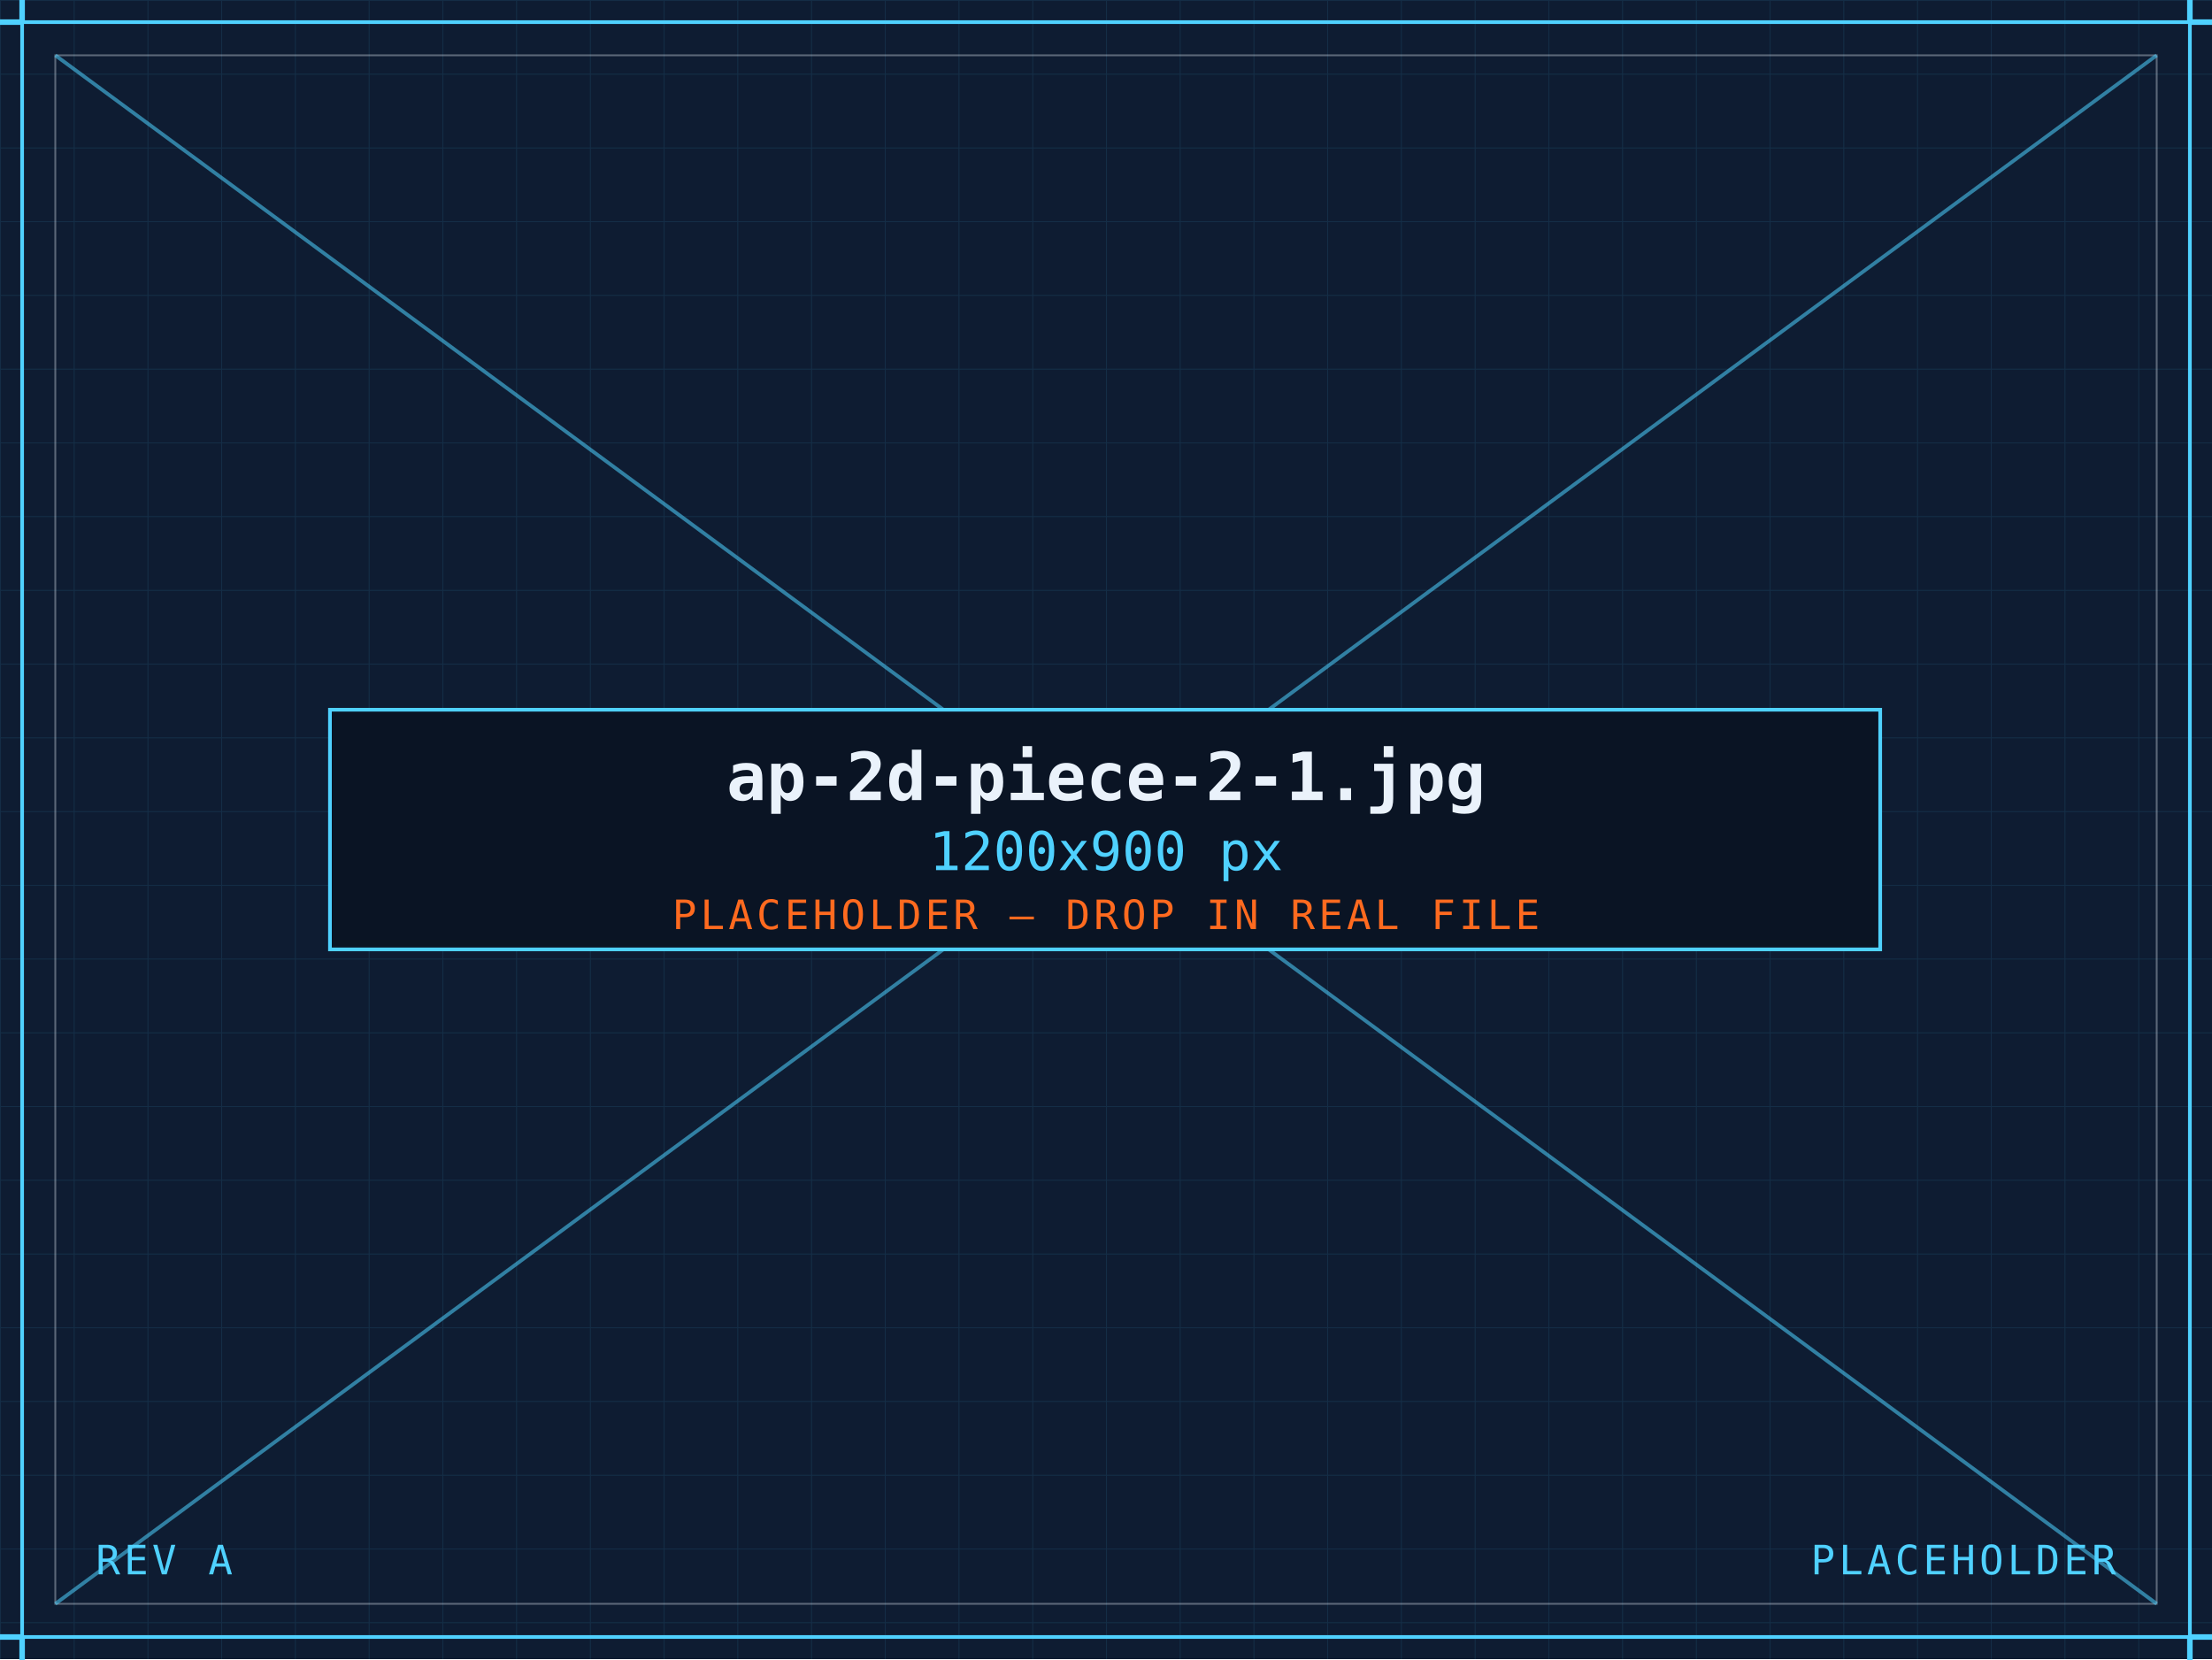
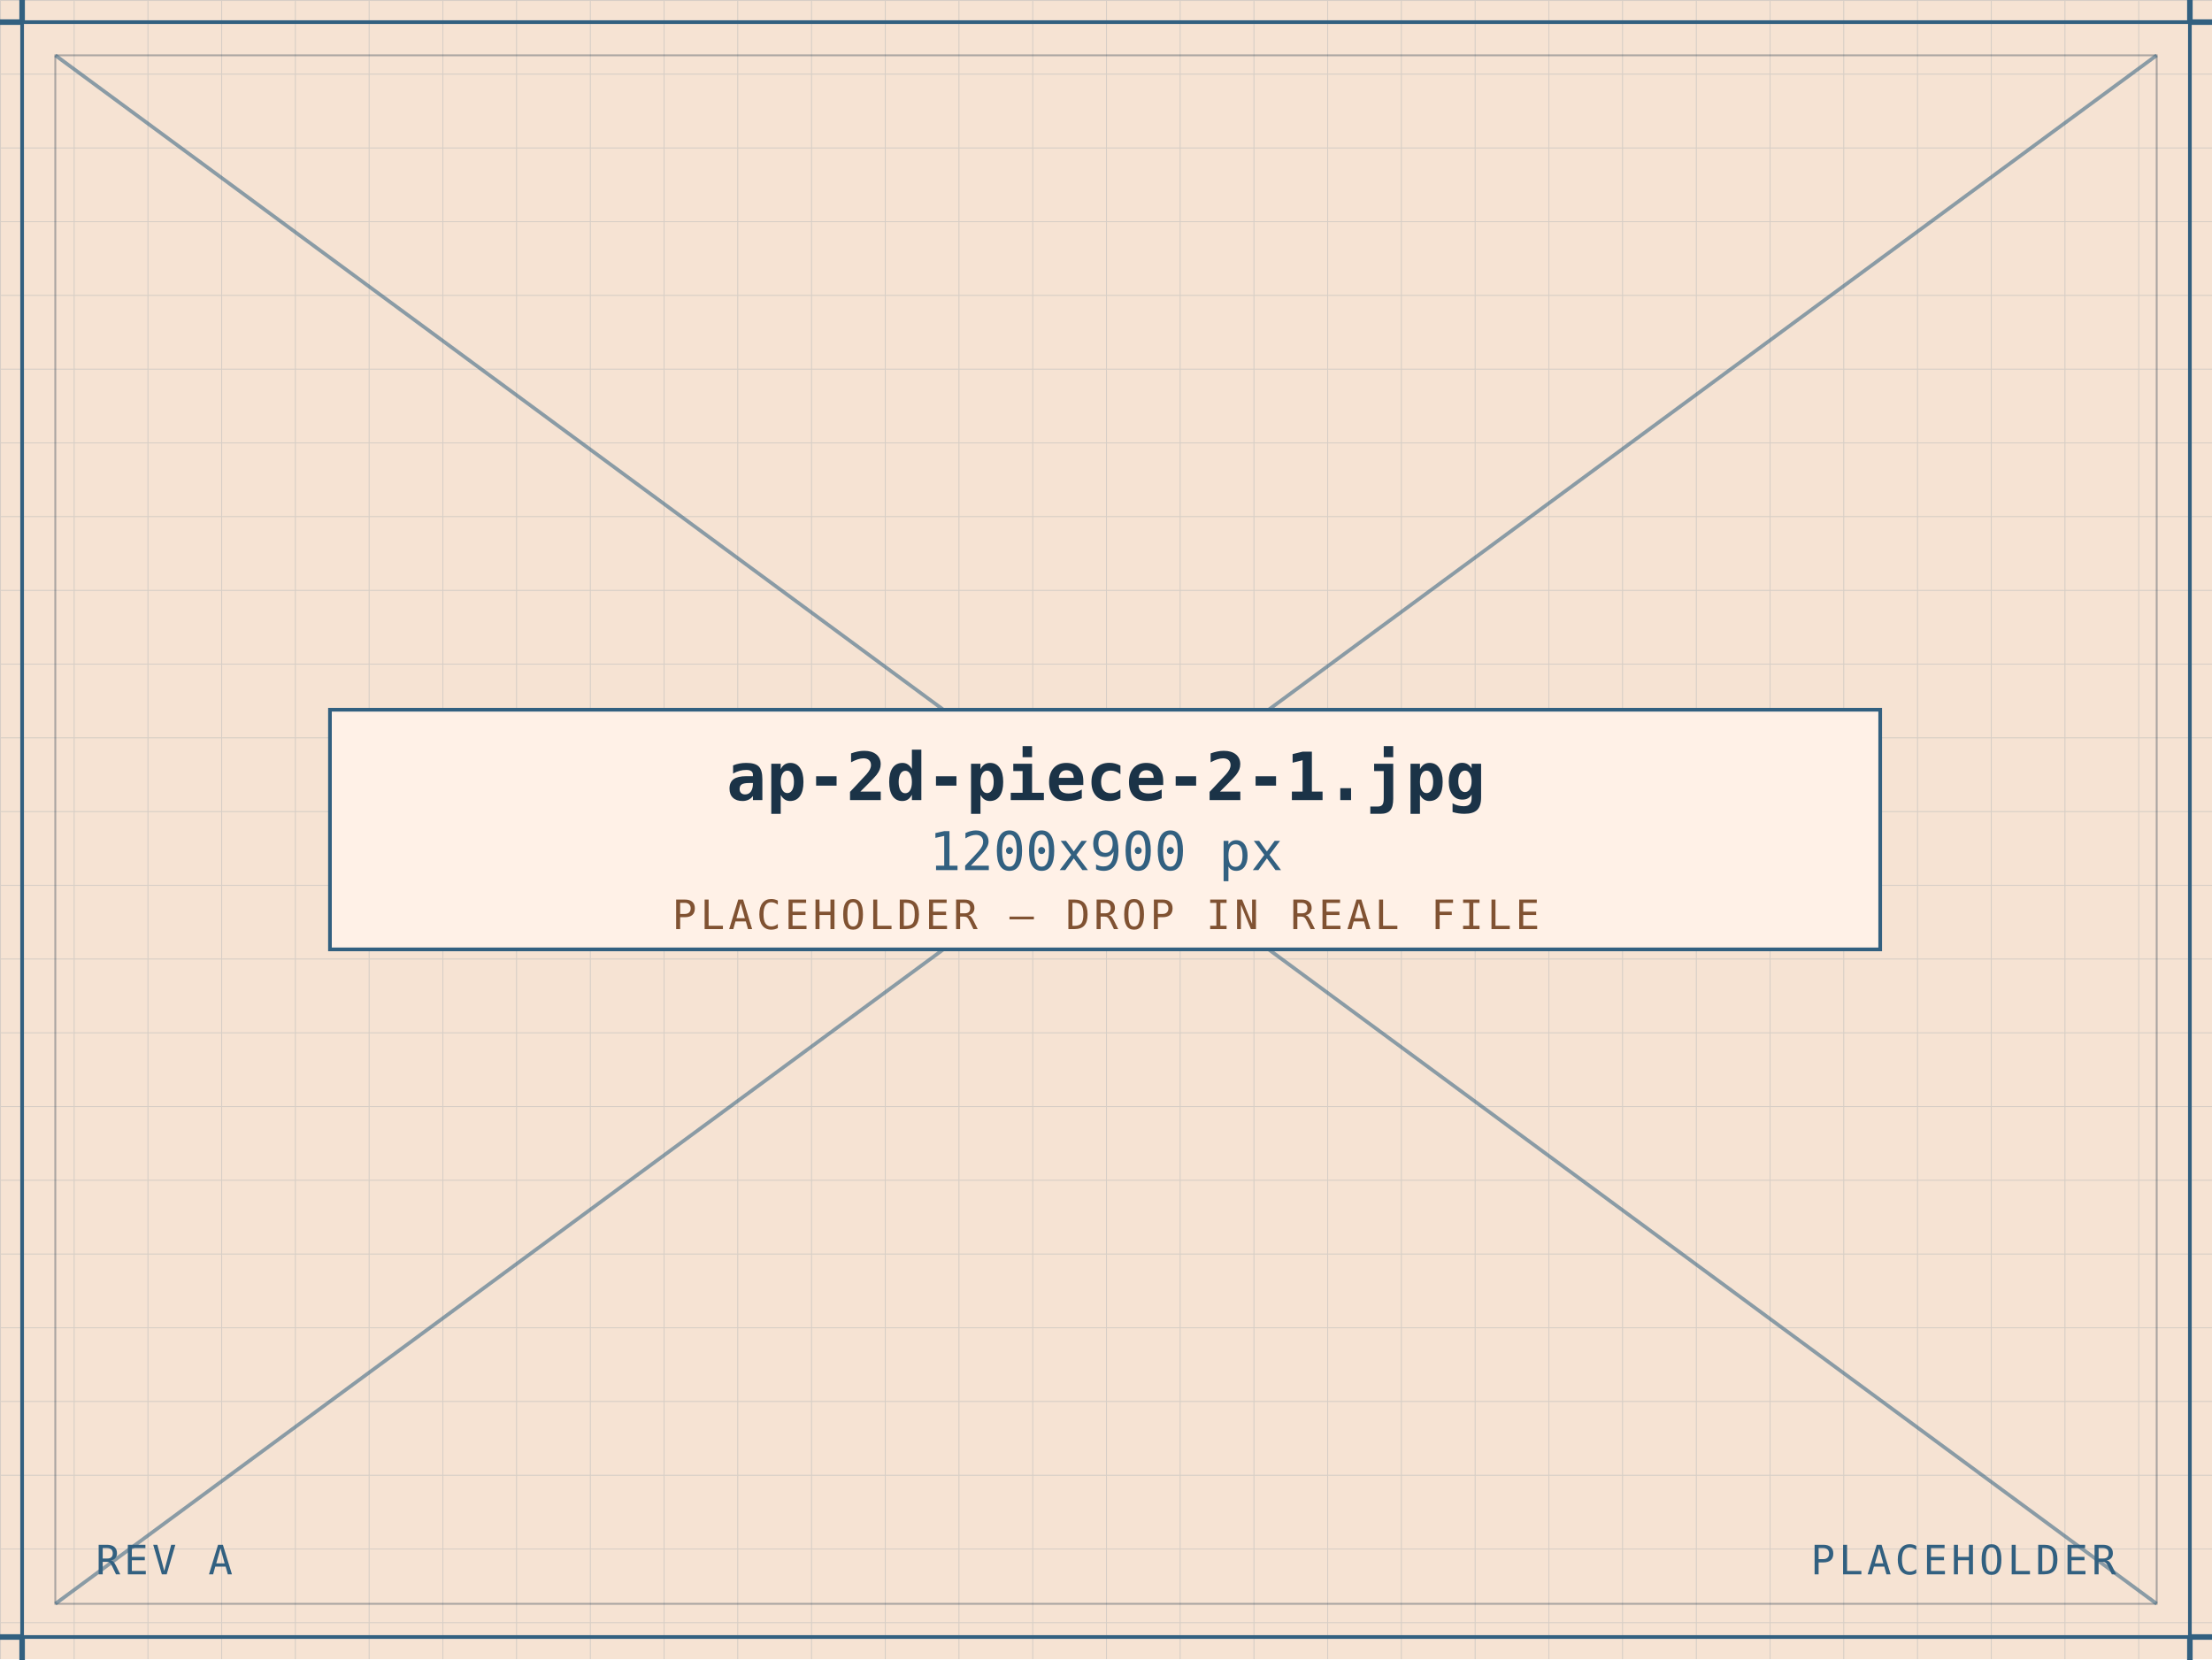
<svg xmlns="http://www.w3.org/2000/svg" viewBox="0 0 1200 900" width="1200" height="900" role="img" aria-label="Placeholder image ap-2d-piece-2-1.jpg, 1200 by 900 pixels">
-   <rect width="1200" height="900" fill="#0e1c32" />
+   <rect width="1200" height="900" fill="#F6E3D3" />
  <defs>
    <pattern id="g" width="40" height="40" patternUnits="userSpaceOnUse">
-       <path d="M40 0H0V40" fill="none" stroke="#4fd1ff" stroke-opacity=".10" />
+       <path d="M40 0H0V40" fill="none" stroke="#326080" stroke-opacity=".16" />
    </pattern>
    <pattern id="m" width="16" height="16" patternUnits="userSpaceOnUse">
-       <path d="M16 0H0V16" fill="none" stroke="#4fd1ff" stroke-opacity=".16" />
+       <path d="M16 0H0V16" fill="none" stroke="#326080" stroke-opacity=".22" />
    </pattern>
  </defs>
  <rect width="1200" height="900" fill="url(#g)" />
-   <rect x="12" y="12" width="1176" height="876" fill="none" stroke="#4fd1ff" stroke-width="2" />
-   <rect x="30" y="30" width="1140" height="840" fill="none" stroke="#eaf2fb" stroke-opacity=".35" />
-   <path d="M-18 12H12M12 -18V12" stroke="#4fd1ff" stroke-width="3" fill="none" />
-   <path d="M-18 888H12M12 918V888" stroke="#4fd1ff" stroke-width="3" fill="none" />
-   <path d="M1218 12H1188M1188 -18V12" stroke="#4fd1ff" stroke-width="3" fill="none" />
-   <path d="M1218 888H1188M1188 918V888" stroke="#4fd1ff" stroke-width="3" fill="none" />
-   <path d="M30 30L1170 870M1170 30L30 870" stroke="#4fd1ff" stroke-opacity=".55" stroke-width="2" fill="none" />
-   <rect x="179" y="385" width="841" height="130" fill="#0a1424" stroke="#4fd1ff" stroke-width="2" />
-   <text x="600" y="434" text-anchor="middle" font-family="ui-monospace,SFMono-Regular,Menlo,Consolas,monospace" font-size="36" font-weight="700" fill="#eaf2fb">ap-2d-piece-2-1.jpg</text>
-   <text x="600" y="472" text-anchor="middle" font-family="ui-monospace,SFMono-Regular,Menlo,Consolas,monospace" font-size="29" fill="#4fd1ff">1200x900 px</text>
-   <text x="600" y="504" text-anchor="middle" font-family="ui-monospace,SFMono-Regular,Menlo,Consolas,monospace" font-size="22" letter-spacing="2" fill="#ff6a1f">PLACEHOLDER — DROP IN REAL FILE</text>
-   <text x="52" y="854" font-family="ui-monospace,SFMono-Regular,Menlo,Consolas,monospace" font-size="22" fill="#4fd1ff" letter-spacing="2">REV A</text>
-   <text x="1148" y="854" text-anchor="end" font-family="ui-monospace,SFMono-Regular,Menlo,Consolas,monospace" font-size="22" fill="#4fd1ff" letter-spacing="2">PLACEHOLDER</text>
+   <rect x="12" y="12" width="1176" height="876" fill="none" stroke="#326080" stroke-width="2" />
+   <rect x="30" y="30" width="1140" height="840" fill="none" stroke="#1B3347" stroke-opacity=".35" />
+   <path d="M-18 12H12M12 -18V12" stroke="#326080" stroke-width="3" fill="none" />
+   <path d="M-18 888H12M12 918V888" stroke="#326080" stroke-width="3" fill="none" />
+   <path d="M1218 12H1188M1188 -18V12" stroke="#326080" stroke-width="3" fill="none" />
+   <path d="M1218 888H1188M1188 918V888" stroke="#326080" stroke-width="3" fill="none" />
+   <path d="M30 30L1170 870M1170 30L30 870" stroke="#326080" stroke-opacity=".55" stroke-width="2" fill="none" />
+   <rect x="179" y="385" width="841" height="130" fill="#FFF1E7" stroke="#326080" stroke-width="2" />
+   <text x="600" y="434" text-anchor="middle" font-family="ui-monospace,SFMono-Regular,Menlo,Consolas,monospace" font-size="36" font-weight="700" fill="#1B3347">ap-2d-piece-2-1.jpg</text>
+   <text x="600" y="472" text-anchor="middle" font-family="ui-monospace,SFMono-Regular,Menlo,Consolas,monospace" font-size="29" fill="#326080">1200x900 px</text>
+   <text x="600" y="504" text-anchor="middle" font-family="ui-monospace,SFMono-Regular,Menlo,Consolas,monospace" font-size="22" letter-spacing="2" fill="#805232">PLACEHOLDER — DROP IN REAL FILE</text>
+   <text x="52" y="854" font-family="ui-monospace,SFMono-Regular,Menlo,Consolas,monospace" font-size="22" fill="#326080" letter-spacing="2">REV A</text>
+   <text x="1148" y="854" text-anchor="end" font-family="ui-monospace,SFMono-Regular,Menlo,Consolas,monospace" font-size="22" fill="#326080" letter-spacing="2">PLACEHOLDER</text>
</svg>
